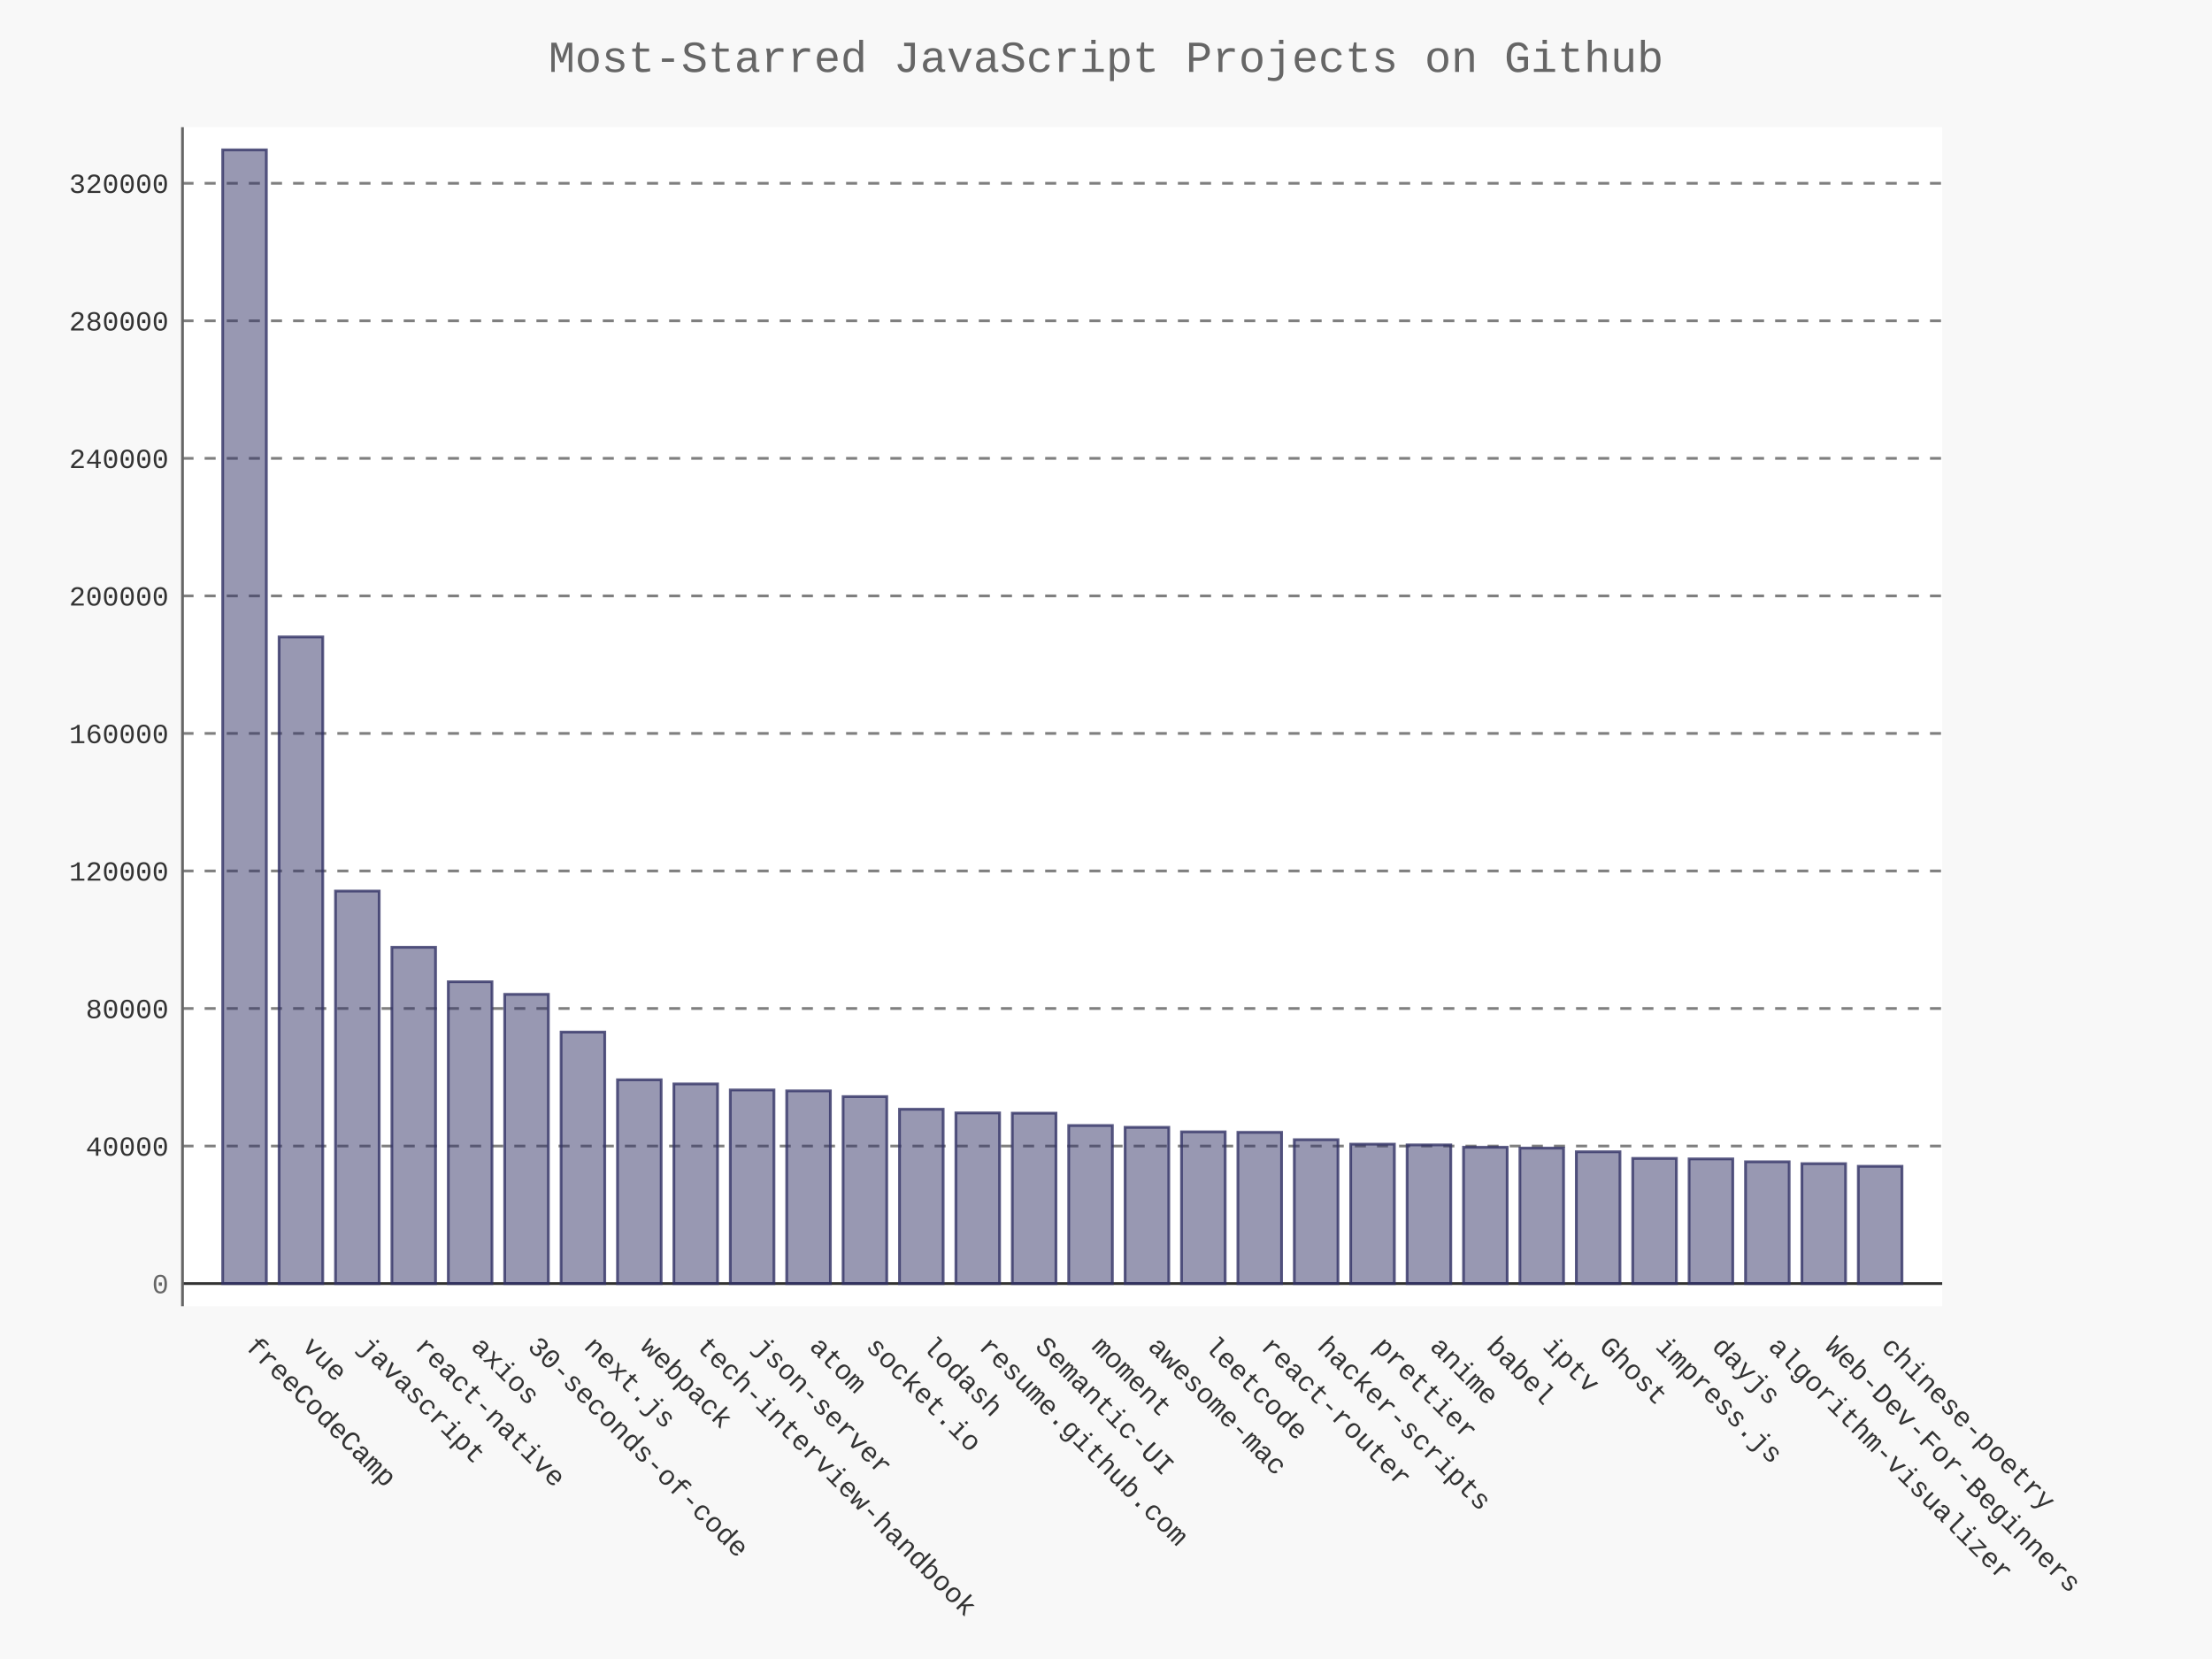
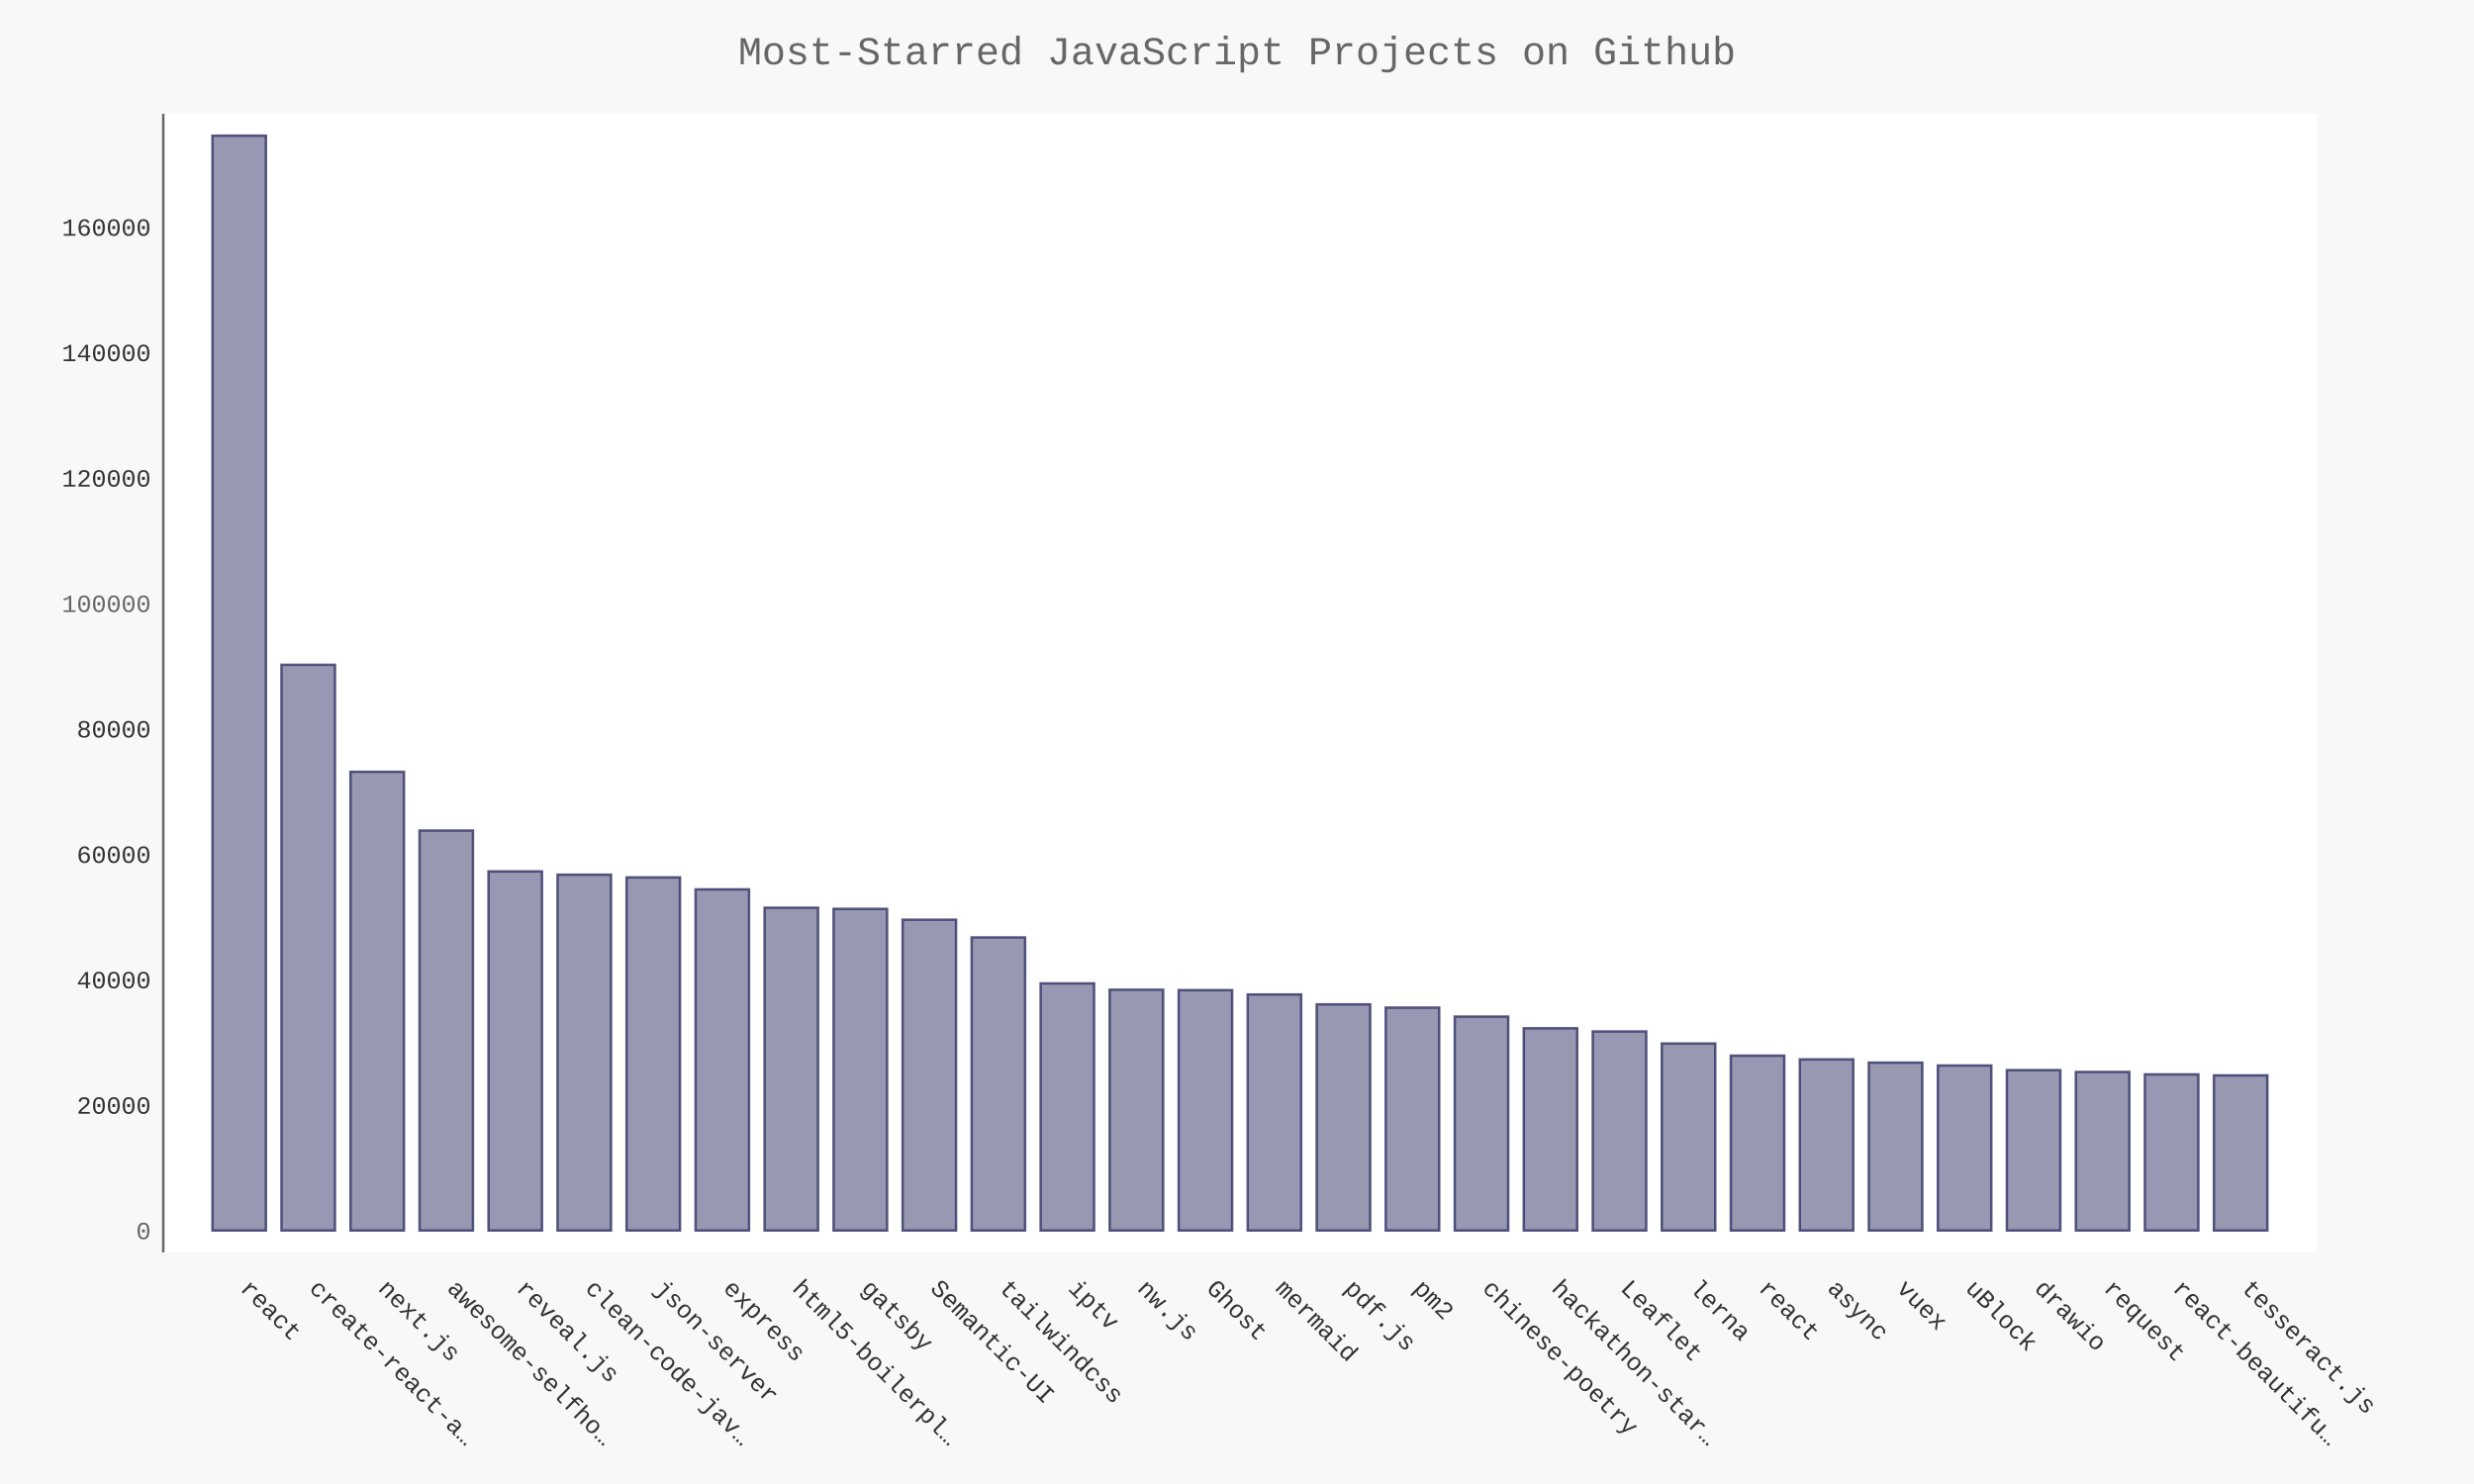
- <svg xmlns="http://www.w3.org/2000/svg" id="chart-72de2948-c63c-4907-b334-e8d97738dc3f" class="pygal-chart" viewBox="0 0 800 600">
+ <svg xmlns="http://www.w3.org/2000/svg" id="chart-c127ad77-58f2-4aa8-8a35-d8b15446cf58" class="pygal-chart" viewBox="0 0 1000 600">
  <defs>
-     <style type="text/css">#chart-72de2948-c63c-4907-b334-e8d97738dc3f{-webkit-user-select:none;-webkit-font-smoothing:antialiased;font-family:Consolas,"Liberation Mono",Menlo,Courier,monospace}#chart-72de2948-c63c-4907-b334-e8d97738dc3f .title{font-family:Consolas,"Liberation Mono",Menlo,Courier,monospace;font-size:16px}#chart-72de2948-c63c-4907-b334-e8d97738dc3f .legends .legend text{font-family:Consolas,"Liberation Mono",Menlo,Courier,monospace;font-size:14px}#chart-72de2948-c63c-4907-b334-e8d97738dc3f .axis text{font-family:Consolas,"Liberation Mono",Menlo,Courier,monospace;font-size:10px}#chart-72de2948-c63c-4907-b334-e8d97738dc3f .axis text.major{font-family:Consolas,"Liberation Mono",Menlo,Courier,monospace;font-size:10px}#chart-72de2948-c63c-4907-b334-e8d97738dc3f .text-overlay text.value{font-family:Consolas,"Liberation Mono",Menlo,Courier,monospace;font-size:16px}#chart-72de2948-c63c-4907-b334-e8d97738dc3f .text-overlay text.label{font-family:Consolas,"Liberation Mono",Menlo,Courier,monospace;font-size:10px}#chart-72de2948-c63c-4907-b334-e8d97738dc3f .tooltip{font-family:Consolas,"Liberation Mono",Menlo,Courier,monospace;font-size:14px}#chart-72de2948-c63c-4907-b334-e8d97738dc3f text.no_data{font-family:Consolas,"Liberation Mono",Menlo,Courier,monospace;font-size:64px}
- #chart-72de2948-c63c-4907-b334-e8d97738dc3f{background-color:#f8f8f8}#chart-72de2948-c63c-4907-b334-e8d97738dc3f path,#chart-72de2948-c63c-4907-b334-e8d97738dc3f line,#chart-72de2948-c63c-4907-b334-e8d97738dc3f rect,#chart-72de2948-c63c-4907-b334-e8d97738dc3f circle{-webkit-transition:250ms ease-in;-moz-transition:250ms ease-in;transition:250ms ease-in}#chart-72de2948-c63c-4907-b334-e8d97738dc3f .graph &gt; .background{fill:#f8f8f8}#chart-72de2948-c63c-4907-b334-e8d97738dc3f .plot &gt; .background{fill:#ffffff}#chart-72de2948-c63c-4907-b334-e8d97738dc3f .graph{fill:#333}#chart-72de2948-c63c-4907-b334-e8d97738dc3f text.no_data{fill:#666}#chart-72de2948-c63c-4907-b334-e8d97738dc3f .title{fill:#666}#chart-72de2948-c63c-4907-b334-e8d97738dc3f .legends .legend text{fill:#333}#chart-72de2948-c63c-4907-b334-e8d97738dc3f .legends .legend:hover text{fill:#666}#chart-72de2948-c63c-4907-b334-e8d97738dc3f .axis .line{stroke:#666}#chart-72de2948-c63c-4907-b334-e8d97738dc3f .axis .guide.line{stroke:rgba(0,0,0,0.5)}#chart-72de2948-c63c-4907-b334-e8d97738dc3f .axis .major.line{stroke:#333}#chart-72de2948-c63c-4907-b334-e8d97738dc3f .axis text.major{fill:#666}#chart-72de2948-c63c-4907-b334-e8d97738dc3f .axis.y .guides:hover .guide.line,#chart-72de2948-c63c-4907-b334-e8d97738dc3f .line-graph .axis.x .guides:hover .guide.line,#chart-72de2948-c63c-4907-b334-e8d97738dc3f .stackedline-graph .axis.x .guides:hover .guide.line,#chart-72de2948-c63c-4907-b334-e8d97738dc3f .xy-graph .axis.x .guides:hover .guide.line{stroke:#666}#chart-72de2948-c63c-4907-b334-e8d97738dc3f .axis .guides:hover text{fill:#666}#chart-72de2948-c63c-4907-b334-e8d97738dc3f .reactive{fill-opacity:.5;stroke-opacity:.8}#chart-72de2948-c63c-4907-b334-e8d97738dc3f .ci{stroke:#333}#chart-72de2948-c63c-4907-b334-e8d97738dc3f .reactive.active,#chart-72de2948-c63c-4907-b334-e8d97738dc3f .active .reactive{fill-opacity:.9;stroke-opacity:.9;stroke-width:4}#chart-72de2948-c63c-4907-b334-e8d97738dc3f .ci .reactive.active{stroke-width:1.5}#chart-72de2948-c63c-4907-b334-e8d97738dc3f .series text{fill:#666}#chart-72de2948-c63c-4907-b334-e8d97738dc3f .tooltip rect{fill:#ffffff;stroke:#666;-webkit-transition:opacity 250ms ease-in;-moz-transition:opacity 250ms ease-in;transition:opacity 250ms ease-in}#chart-72de2948-c63c-4907-b334-e8d97738dc3f .tooltip .label{fill:#333}#chart-72de2948-c63c-4907-b334-e8d97738dc3f .tooltip .label{fill:#333}#chart-72de2948-c63c-4907-b334-e8d97738dc3f .tooltip .legend{font-size:.8em;fill:rgba(0,0,0,0.5)}#chart-72de2948-c63c-4907-b334-e8d97738dc3f .tooltip .x_label{font-size:.6em;fill:#666}#chart-72de2948-c63c-4907-b334-e8d97738dc3f .tooltip .xlink{font-size:.5em;text-decoration:underline}#chart-72de2948-c63c-4907-b334-e8d97738dc3f .tooltip .value{font-size:1.5em}#chart-72de2948-c63c-4907-b334-e8d97738dc3f .bound{font-size:.5em}#chart-72de2948-c63c-4907-b334-e8d97738dc3f .max-value{font-size:.75em;fill:rgba(0,0,0,0.5)}#chart-72de2948-c63c-4907-b334-e8d97738dc3f .map-element{fill:#ffffff;stroke:rgba(0,0,0,0.5) !important}#chart-72de2948-c63c-4907-b334-e8d97738dc3f .map-element .reactive{fill-opacity:inherit;stroke-opacity:inherit}#chart-72de2948-c63c-4907-b334-e8d97738dc3f .color-0,#chart-72de2948-c63c-4907-b334-e8d97738dc3f .color-0 a:visited{stroke:#333366;fill:#333366}#chart-72de2948-c63c-4907-b334-e8d97738dc3f .text-overlay .color-0 text{fill:black}
- #chart-72de2948-c63c-4907-b334-e8d97738dc3f text.no_data{text-anchor:middle}#chart-72de2948-c63c-4907-b334-e8d97738dc3f .guide.line{fill:none}#chart-72de2948-c63c-4907-b334-e8d97738dc3f .centered{text-anchor:middle}#chart-72de2948-c63c-4907-b334-e8d97738dc3f .title{text-anchor:middle}#chart-72de2948-c63c-4907-b334-e8d97738dc3f .legends .legend text{fill-opacity:1}#chart-72de2948-c63c-4907-b334-e8d97738dc3f .axis.x text{text-anchor:middle}#chart-72de2948-c63c-4907-b334-e8d97738dc3f .axis.x:not(.web) text[transform]{text-anchor:start}#chart-72de2948-c63c-4907-b334-e8d97738dc3f .axis.x:not(.web) text[transform].backwards{text-anchor:end}#chart-72de2948-c63c-4907-b334-e8d97738dc3f .axis.y text{text-anchor:end}#chart-72de2948-c63c-4907-b334-e8d97738dc3f .axis.y text[transform].backwards{text-anchor:start}#chart-72de2948-c63c-4907-b334-e8d97738dc3f .axis.y2 text{text-anchor:start}#chart-72de2948-c63c-4907-b334-e8d97738dc3f .axis.y2 text[transform].backwards{text-anchor:end}#chart-72de2948-c63c-4907-b334-e8d97738dc3f .axis .guide.line{stroke-dasharray:4,4}#chart-72de2948-c63c-4907-b334-e8d97738dc3f .axis .major.guide.line{stroke-dasharray:6,6}#chart-72de2948-c63c-4907-b334-e8d97738dc3f .horizontal .axis.y .guide.line,#chart-72de2948-c63c-4907-b334-e8d97738dc3f .horizontal .axis.y2 .guide.line,#chart-72de2948-c63c-4907-b334-e8d97738dc3f .vertical .axis.x .guide.line{opacity:0}#chart-72de2948-c63c-4907-b334-e8d97738dc3f .horizontal .axis.always_show .guide.line,#chart-72de2948-c63c-4907-b334-e8d97738dc3f .vertical .axis.always_show .guide.line{opacity:1 !important}#chart-72de2948-c63c-4907-b334-e8d97738dc3f .axis.y .guides:hover .guide.line,#chart-72de2948-c63c-4907-b334-e8d97738dc3f .axis.y2 .guides:hover .guide.line,#chart-72de2948-c63c-4907-b334-e8d97738dc3f .axis.x .guides:hover .guide.line{opacity:1}#chart-72de2948-c63c-4907-b334-e8d97738dc3f .axis .guides:hover text{opacity:1}#chart-72de2948-c63c-4907-b334-e8d97738dc3f .nofill{fill:none}#chart-72de2948-c63c-4907-b334-e8d97738dc3f .subtle-fill{fill-opacity:.2}#chart-72de2948-c63c-4907-b334-e8d97738dc3f .dot{stroke-width:1px;fill-opacity:1}#chart-72de2948-c63c-4907-b334-e8d97738dc3f .dot.active{stroke-width:5px}#chart-72de2948-c63c-4907-b334-e8d97738dc3f .dot.negative{fill:transparent}#chart-72de2948-c63c-4907-b334-e8d97738dc3f text,#chart-72de2948-c63c-4907-b334-e8d97738dc3f tspan{stroke:none !important}#chart-72de2948-c63c-4907-b334-e8d97738dc3f .series text.active{opacity:1}#chart-72de2948-c63c-4907-b334-e8d97738dc3f .tooltip rect{fill-opacity:.95;stroke-width:.5}#chart-72de2948-c63c-4907-b334-e8d97738dc3f .tooltip text{fill-opacity:1}#chart-72de2948-c63c-4907-b334-e8d97738dc3f .showable{visibility:hidden}#chart-72de2948-c63c-4907-b334-e8d97738dc3f .showable.shown{visibility:visible}#chart-72de2948-c63c-4907-b334-e8d97738dc3f .gauge-background{fill:rgba(229,229,229,1);stroke:none}#chart-72de2948-c63c-4907-b334-e8d97738dc3f .bg-lines{stroke:#f8f8f8;stroke-width:2px}</style>
+     <style type="text/css">#chart-c127ad77-58f2-4aa8-8a35-d8b15446cf58{-webkit-user-select:none;-webkit-font-smoothing:antialiased;font-family:Consolas,"Liberation Mono",Menlo,Courier,monospace}#chart-c127ad77-58f2-4aa8-8a35-d8b15446cf58 .title{font-family:Consolas,"Liberation Mono",Menlo,Courier,monospace;font-size:16px}#chart-c127ad77-58f2-4aa8-8a35-d8b15446cf58 .legends .legend text{font-family:Consolas,"Liberation Mono",Menlo,Courier,monospace;font-size:14px}#chart-c127ad77-58f2-4aa8-8a35-d8b15446cf58 .axis text{font-family:Consolas,"Liberation Mono",Menlo,Courier,monospace;font-size:10px}#chart-c127ad77-58f2-4aa8-8a35-d8b15446cf58 .axis text.major{font-family:Consolas,"Liberation Mono",Menlo,Courier,monospace;font-size:10px}#chart-c127ad77-58f2-4aa8-8a35-d8b15446cf58 .text-overlay text.value{font-family:Consolas,"Liberation Mono",Menlo,Courier,monospace;font-size:16px}#chart-c127ad77-58f2-4aa8-8a35-d8b15446cf58 .text-overlay text.label{font-family:Consolas,"Liberation Mono",Menlo,Courier,monospace;font-size:10px}#chart-c127ad77-58f2-4aa8-8a35-d8b15446cf58 .tooltip{font-family:Consolas,"Liberation Mono",Menlo,Courier,monospace;font-size:14px}#chart-c127ad77-58f2-4aa8-8a35-d8b15446cf58 text.no_data{font-family:Consolas,"Liberation Mono",Menlo,Courier,monospace;font-size:64px}
+ #chart-c127ad77-58f2-4aa8-8a35-d8b15446cf58{background-color:#f8f8f8}#chart-c127ad77-58f2-4aa8-8a35-d8b15446cf58 path,#chart-c127ad77-58f2-4aa8-8a35-d8b15446cf58 line,#chart-c127ad77-58f2-4aa8-8a35-d8b15446cf58 rect,#chart-c127ad77-58f2-4aa8-8a35-d8b15446cf58 circle{-webkit-transition:250ms ease-in;-moz-transition:250ms ease-in;transition:250ms ease-in}#chart-c127ad77-58f2-4aa8-8a35-d8b15446cf58 .graph &gt; .background{fill:#f8f8f8}#chart-c127ad77-58f2-4aa8-8a35-d8b15446cf58 .plot &gt; .background{fill:#ffffff}#chart-c127ad77-58f2-4aa8-8a35-d8b15446cf58 .graph{fill:#333}#chart-c127ad77-58f2-4aa8-8a35-d8b15446cf58 text.no_data{fill:#666}#chart-c127ad77-58f2-4aa8-8a35-d8b15446cf58 .title{fill:#666}#chart-c127ad77-58f2-4aa8-8a35-d8b15446cf58 .legends .legend text{fill:#333}#chart-c127ad77-58f2-4aa8-8a35-d8b15446cf58 .legends .legend:hover text{fill:#666}#chart-c127ad77-58f2-4aa8-8a35-d8b15446cf58 .axis .line{stroke:#666}#chart-c127ad77-58f2-4aa8-8a35-d8b15446cf58 .axis .guide.line{stroke:rgba(0,0,0,0.5)}#chart-c127ad77-58f2-4aa8-8a35-d8b15446cf58 .axis .major.line{stroke:#333}#chart-c127ad77-58f2-4aa8-8a35-d8b15446cf58 .axis text.major{fill:#666}#chart-c127ad77-58f2-4aa8-8a35-d8b15446cf58 .axis.y .guides:hover .guide.line,#chart-c127ad77-58f2-4aa8-8a35-d8b15446cf58 .line-graph .axis.x .guides:hover .guide.line,#chart-c127ad77-58f2-4aa8-8a35-d8b15446cf58 .stackedline-graph .axis.x .guides:hover .guide.line,#chart-c127ad77-58f2-4aa8-8a35-d8b15446cf58 .xy-graph .axis.x .guides:hover .guide.line{stroke:#666}#chart-c127ad77-58f2-4aa8-8a35-d8b15446cf58 .axis .guides:hover text{fill:#666}#chart-c127ad77-58f2-4aa8-8a35-d8b15446cf58 .reactive{fill-opacity:.5;stroke-opacity:.8}#chart-c127ad77-58f2-4aa8-8a35-d8b15446cf58 .ci{stroke:#333}#chart-c127ad77-58f2-4aa8-8a35-d8b15446cf58 .reactive.active,#chart-c127ad77-58f2-4aa8-8a35-d8b15446cf58 .active .reactive{fill-opacity:.9;stroke-opacity:.9;stroke-width:4}#chart-c127ad77-58f2-4aa8-8a35-d8b15446cf58 .ci .reactive.active{stroke-width:1.5}#chart-c127ad77-58f2-4aa8-8a35-d8b15446cf58 .series text{fill:#666}#chart-c127ad77-58f2-4aa8-8a35-d8b15446cf58 .tooltip rect{fill:#ffffff;stroke:#666;-webkit-transition:opacity 250ms ease-in;-moz-transition:opacity 250ms ease-in;transition:opacity 250ms ease-in}#chart-c127ad77-58f2-4aa8-8a35-d8b15446cf58 .tooltip .label{fill:#333}#chart-c127ad77-58f2-4aa8-8a35-d8b15446cf58 .tooltip .label{fill:#333}#chart-c127ad77-58f2-4aa8-8a35-d8b15446cf58 .tooltip .legend{font-size:.8em;fill:rgba(0,0,0,0.5)}#chart-c127ad77-58f2-4aa8-8a35-d8b15446cf58 .tooltip .x_label{font-size:.6em;fill:#666}#chart-c127ad77-58f2-4aa8-8a35-d8b15446cf58 .tooltip .xlink{font-size:.5em;text-decoration:underline}#chart-c127ad77-58f2-4aa8-8a35-d8b15446cf58 .tooltip .value{font-size:1.5em}#chart-c127ad77-58f2-4aa8-8a35-d8b15446cf58 .bound{font-size:.5em}#chart-c127ad77-58f2-4aa8-8a35-d8b15446cf58 .max-value{font-size:.75em;fill:rgba(0,0,0,0.5)}#chart-c127ad77-58f2-4aa8-8a35-d8b15446cf58 .map-element{fill:#ffffff;stroke:rgba(0,0,0,0.5) !important}#chart-c127ad77-58f2-4aa8-8a35-d8b15446cf58 .map-element .reactive{fill-opacity:inherit;stroke-opacity:inherit}#chart-c127ad77-58f2-4aa8-8a35-d8b15446cf58 .color-0,#chart-c127ad77-58f2-4aa8-8a35-d8b15446cf58 .color-0 a:visited{stroke:#333366;fill:#333366}#chart-c127ad77-58f2-4aa8-8a35-d8b15446cf58 .text-overlay .color-0 text{fill:black}
+ #chart-c127ad77-58f2-4aa8-8a35-d8b15446cf58 text.no_data{text-anchor:middle}#chart-c127ad77-58f2-4aa8-8a35-d8b15446cf58 .guide.line{fill:none}#chart-c127ad77-58f2-4aa8-8a35-d8b15446cf58 .centered{text-anchor:middle}#chart-c127ad77-58f2-4aa8-8a35-d8b15446cf58 .title{text-anchor:middle}#chart-c127ad77-58f2-4aa8-8a35-d8b15446cf58 .legends .legend text{fill-opacity:1}#chart-c127ad77-58f2-4aa8-8a35-d8b15446cf58 .axis.x text{text-anchor:middle}#chart-c127ad77-58f2-4aa8-8a35-d8b15446cf58 .axis.x:not(.web) text[transform]{text-anchor:start}#chart-c127ad77-58f2-4aa8-8a35-d8b15446cf58 .axis.x:not(.web) text[transform].backwards{text-anchor:end}#chart-c127ad77-58f2-4aa8-8a35-d8b15446cf58 .axis.y text{text-anchor:end}#chart-c127ad77-58f2-4aa8-8a35-d8b15446cf58 .axis.y text[transform].backwards{text-anchor:start}#chart-c127ad77-58f2-4aa8-8a35-d8b15446cf58 .axis.y2 text{text-anchor:start}#chart-c127ad77-58f2-4aa8-8a35-d8b15446cf58 .axis.y2 text[transform].backwards{text-anchor:end}#chart-c127ad77-58f2-4aa8-8a35-d8b15446cf58 .axis .guide.line{stroke-dasharray:4,4}#chart-c127ad77-58f2-4aa8-8a35-d8b15446cf58 .axis .major.guide.line{stroke-dasharray:6,6}#chart-c127ad77-58f2-4aa8-8a35-d8b15446cf58 .horizontal .axis.y .guide.line,#chart-c127ad77-58f2-4aa8-8a35-d8b15446cf58 .horizontal .axis.y2 .guide.line,#chart-c127ad77-58f2-4aa8-8a35-d8b15446cf58 .vertical .axis.x .guide.line{opacity:0}#chart-c127ad77-58f2-4aa8-8a35-d8b15446cf58 .horizontal .axis.always_show .guide.line,#chart-c127ad77-58f2-4aa8-8a35-d8b15446cf58 .vertical .axis.always_show .guide.line{opacity:1 !important}#chart-c127ad77-58f2-4aa8-8a35-d8b15446cf58 .axis.y .guides:hover .guide.line,#chart-c127ad77-58f2-4aa8-8a35-d8b15446cf58 .axis.y2 .guides:hover .guide.line,#chart-c127ad77-58f2-4aa8-8a35-d8b15446cf58 .axis.x .guides:hover .guide.line{opacity:1}#chart-c127ad77-58f2-4aa8-8a35-d8b15446cf58 .axis .guides:hover text{opacity:1}#chart-c127ad77-58f2-4aa8-8a35-d8b15446cf58 .nofill{fill:none}#chart-c127ad77-58f2-4aa8-8a35-d8b15446cf58 .subtle-fill{fill-opacity:.2}#chart-c127ad77-58f2-4aa8-8a35-d8b15446cf58 .dot{stroke-width:1px;fill-opacity:1}#chart-c127ad77-58f2-4aa8-8a35-d8b15446cf58 .dot.active{stroke-width:5px}#chart-c127ad77-58f2-4aa8-8a35-d8b15446cf58 .dot.negative{fill:transparent}#chart-c127ad77-58f2-4aa8-8a35-d8b15446cf58 text,#chart-c127ad77-58f2-4aa8-8a35-d8b15446cf58 tspan{stroke:none !important}#chart-c127ad77-58f2-4aa8-8a35-d8b15446cf58 .series text.active{opacity:1}#chart-c127ad77-58f2-4aa8-8a35-d8b15446cf58 .tooltip rect{fill-opacity:.95;stroke-width:.5}#chart-c127ad77-58f2-4aa8-8a35-d8b15446cf58 .tooltip text{fill-opacity:1}#chart-c127ad77-58f2-4aa8-8a35-d8b15446cf58 .showable{visibility:hidden}#chart-c127ad77-58f2-4aa8-8a35-d8b15446cf58 .showable.shown{visibility:visible}#chart-c127ad77-58f2-4aa8-8a35-d8b15446cf58 .gauge-background{fill:rgba(229,229,229,1);stroke:none}#chart-c127ad77-58f2-4aa8-8a35-d8b15446cf58 .bg-lines{stroke:#f8f8f8;stroke-width:2px}</style>
  </defs>
  <g class="graph bar-graph vertical">
-     <rect class="background" height="600" width="800" x="0" y="0" />
+     <rect class="background" height="600" width="1000" x="0" y="0" />
    <g class="plot" transform="translate(66, 46)">
-       <rect class="background" height="426.419" width="636.419" x="0" y="0" />
-       <g class="axis y always_show">
-         <g class="guides">
-           <path class="axis major line" d="M0 418.219 h636.419" />
-           <text class="major" x="-5" y="421.719">0</text>
-         </g>
-         <g class="guides">
-           <path class="guide line" d="M0 368.477 h636.419" />
-           <text class="" x="-5" y="371.977">40000</text>
-         </g>
-         <g class="guides">
-           <path class="guide line" d="M0 318.736 h636.419" />
-           <text class="" x="-5" y="322.236">80000</text>
-         </g>
-         <g class="guides">
-           <path class="guide line" d="M0 268.995 h636.419" />
-           <text class="" x="-5" y="272.495">120000</text>
-         </g>
-         <g class="guides">
-           <path class="guide line" d="M0 219.253 h636.419" />
-           <text class="" x="-5" y="222.753">160000</text>
-         </g>
-         <g class="guides">
-           <path class="guide line" d="M0 169.512 h636.419" />
-           <text class="" x="-5" y="173.012">200000</text>
-         </g>
-         <g class="guides">
-           <path class="guide line" d="M0 119.77 h636.419" />
-           <text class="" x="-5" y="123.27">240000</text>
-         </g>
-         <g class="guides">
-           <path class="guide line" d="M0 70.029 h636.419" />
-           <text class="" x="-5" y="73.529">280000</text>
-         </g>
-         <g class="guides">
-           <path class="guide line" d="M0 20.288 h636.419" />
-           <text class="" x="-5" y="23.788">320000</text>
+       <rect class="background" height="460.36" width="870.36" x="0" y="0" />
+       <g class="axis y">
+         <g class="guides">
+           <text class="major" x="-5" y="455.007">0</text>
+         </g>
+         <g class="guides">
+           <text class="" x="-5" y="404.295">20000</text>
+         </g>
+         <g class="guides">
+           <text class="" x="-5" y="353.582">40000</text>
+         </g>
+         <g class="guides">
+           <text class="" x="-5" y="302.869">60000</text>
+         </g>
+         <g class="guides">
+           <text class="" x="-5" y="252.156">80000</text>
+         </g>
+         <g class="guides">
+           <text class="major" x="-5" y="201.443">100000</text>
+         </g>
+         <g class="guides">
+           <text class="" x="-5" y="150.731">120000</text>
+         </g>
+         <g class="guides">
+           <text class="" x="-5" y="100.018">140000</text>
+         </g>
+         <g class="guides">
+           <text class="" x="-5" y="49.305">160000</text>
        </g>
      </g>
      <g class="axis x">
-         <path class="line" d="M0 0 v426.419" />
-         <g class="guides">
-           <path class="guide line" d="M22.438 0 v426.419" />
-           <text class="" x="22.438" y="441.419" transform="rotate(45 22.43786 441.4193)">freeCodeCamp</text>
-         </g>
-         <g class="guides">
-           <path class="guide line" d="M42.836 0 v426.419" />
-           <text class="" x="42.836" y="441.419" transform="rotate(45 42.83591 441.4193)">vue</text>
-         </g>
-         <g class="guides">
-           <path class="guide line" d="M63.234 0 v426.419" />
-           <text class="" x="63.234" y="441.419" transform="rotate(45 63.23396 441.4193)">javascript</text>
-         </g>
-         <g class="guides">
-           <path class="guide line" d="M83.632 0 v426.419" />
-           <text class="" x="83.632" y="441.419" transform="rotate(45 83.63202 441.4193)">react-native</text>
-         </g>
-         <g class="guides">
-           <path class="guide line" d="M104.03 0 v426.419" />
-           <text class="" x="104.03" y="441.419" transform="rotate(45 104.0301 441.4193)">axios</text>
-         </g>
-         <g class="guides">
-           <path class="guide line" d="M124.428 0 v426.419" />
-           <text class="" x="124.428" y="441.419" transform="rotate(45 124.4281 441.4193)">30-seconds-of-code</text>
-         </g>
-         <g class="guides">
-           <path class="guide line" d="M144.826 0 v426.419" />
-           <text class="" x="144.826" y="441.419" transform="rotate(45 144.8262 441.4193)">next.js</text>
-         </g>
-         <g class="guides">
-           <path class="guide line" d="M165.224 0 v426.419" />
-           <text class="" x="165.224" y="441.419" transform="rotate(45 165.2242 441.4193)">webpack</text>
-         </g>
-         <g class="guides">
-           <path class="guide line" d="M185.622 0 v426.419" />
-           <text class="" x="185.622" y="441.419" transform="rotate(45 185.6223 441.4193)">tech-interview-handbook</text>
-         </g>
-         <g class="guides">
-           <path class="guide line" d="M206.02 0 v426.419" />
-           <text class="" x="206.02" y="441.419" transform="rotate(45 206.0203 441.4193)">json-server</text>
-         </g>
-         <g class="guides">
-           <path class="guide line" d="M226.418 0 v426.419" />
-           <text class="" x="226.418" y="441.419" transform="rotate(45 226.4184 441.4193)">atom</text>
-         </g>
-         <g class="guides">
-           <path class="guide line" d="M246.816 0 v426.419" />
-           <text class="" x="246.816" y="441.419" transform="rotate(45 246.8164 441.4193)">socket.io</text>
-         </g>
-         <g class="guides">
-           <path class="guide line" d="M267.214 0 v426.419" />
-           <text class="" x="267.214" y="441.419" transform="rotate(45 267.2145 441.4193)">lodash</text>
-         </g>
-         <g class="guides">
-           <path class="guide line" d="M287.613 0 v426.419" />
-           <text class="" x="287.613" y="441.419" transform="rotate(45 287.6126 441.4193)">resume.github.com</text>
-         </g>
-         <g class="guides">
-           <path class="guide line" d="M308.011 0 v426.419" />
-           <text class="" x="308.011" y="441.419" transform="rotate(45 308.0106 441.4193)">Semantic-UI</text>
-         </g>
-         <g class="guides">
-           <path class="guide line" d="M328.409 0 v426.419" />
-           <text class="" x="328.409" y="441.419" transform="rotate(45 328.4087 441.4193)">moment</text>
-         </g>
-         <g class="guides">
-           <path class="guide line" d="M348.807 0 v426.419" />
-           <text class="" x="348.807" y="441.419" transform="rotate(45 348.8067 441.4193)">awesome-mac</text>
-         </g>
-         <g class="guides">
-           <path class="guide line" d="M369.205 0 v426.419" />
-           <text class="" x="369.205" y="441.419" transform="rotate(45 369.2048 441.4193)">leetcode</text>
-         </g>
-         <g class="guides">
-           <path class="guide line" d="M389.603 0 v426.419" />
-           <text class="" x="389.603" y="441.419" transform="rotate(45 389.6028 441.4193)">react-router</text>
-         </g>
-         <g class="guides">
-           <path class="guide line" d="M410.001 0 v426.419" />
-           <text class="" x="410.001" y="441.419" transform="rotate(45 410.0009 441.4193)">hacker-scripts</text>
-         </g>
-         <g class="guides">
-           <path class="guide line" d="M430.399 0 v426.419" />
-           <text class="" x="430.399" y="441.419" transform="rotate(45 430.3989 441.4193)">prettier</text>
-         </g>
-         <g class="guides">
-           <path class="guide line" d="M450.797 0 v426.419" />
-           <text class="" x="450.797" y="441.419" transform="rotate(45 450.797 441.4193)">anime</text>
-         </g>
-         <g class="guides">
-           <path class="guide line" d="M471.195 0 v426.419" />
-           <text class="" x="471.195" y="441.419" transform="rotate(45 471.195 441.4193)">babel</text>
-         </g>
-         <g class="guides">
-           <path class="guide line" d="M491.593 0 v426.419" />
-           <text class="" x="491.593" y="441.419" transform="rotate(45 491.5931 441.4193)">iptv</text>
-         </g>
-         <g class="guides">
-           <path class="guide line" d="M511.991 0 v426.419" />
-           <text class="" x="511.991" y="441.419" transform="rotate(45 511.9911 441.4193)">Ghost</text>
-         </g>
-         <g class="guides">
-           <path class="guide line" d="M532.389 0 v426.419" />
-           <text class="" x="532.389" y="441.419" transform="rotate(45 532.3892 441.4193)">impress.js</text>
-         </g>
-         <g class="guides">
-           <path class="guide line" d="M552.787 0 v426.419" />
-           <text class="" x="552.787" y="441.419" transform="rotate(45 552.7872 441.4193)">dayjs</text>
-         </g>
-         <g class="guides">
-           <path class="guide line" d="M573.185 0 v426.419" />
-           <text class="" x="573.185" y="441.419" transform="rotate(45 573.1853 441.4193)">algorithm-visualizer</text>
-         </g>
-         <g class="guides">
-           <path class="guide line" d="M593.583 0 v426.419" />
-           <text class="" x="593.583" y="441.419" transform="rotate(45 593.5834 441.4193)">Web-Dev-For-Beginners</text>
-         </g>
-         <g class="guides">
-           <path class="guide line" d="M613.981 0 v426.419" />
-           <text class="" x="613.981" y="441.419" transform="rotate(45 613.9814 441.4193)">chinese-poetry</text>
+         <path class="line" d="M0 0 v460.36" />
+         <g class="guides">
+           <path class="guide line" d="M30.686 0 v460.36" />
+           <text class="" x="30.686" y="475.36" transform="rotate(45 30.68578 475.3604)">react</text>
+         </g>
+         <g class="guides">
+           <path class="guide line" d="M58.582 0 v460.36" />
+           <text class="" x="58.582" y="475.36" transform="rotate(45 58.58195 475.3604)">create-react-a…</text>
+         </g>
+         <g class="guides">
+           <path class="guide line" d="M86.478 0 v460.36" />
+           <text class="" x="86.478" y="475.36" transform="rotate(45 86.47812 475.3604)">next.js</text>
+         </g>
+         <g class="guides">
+           <path class="guide line" d="M114.374 0 v460.36" />
+           <text class="" x="114.374" y="475.36" transform="rotate(45 114.3743 475.3604)">awesome-selfho…</text>
+         </g>
+         <g class="guides">
+           <path class="guide line" d="M142.27 0 v460.36" />
+           <text class="" x="142.27" y="475.36" transform="rotate(45 142.2704 475.3604)">reveal.js</text>
+         </g>
+         <g class="guides">
+           <path class="guide line" d="M170.167 0 v460.36" />
+           <text class="" x="170.167" y="475.36" transform="rotate(45 170.1666 475.3604)">clean-code-jav…</text>
+         </g>
+         <g class="guides">
+           <path class="guide line" d="M198.063 0 v460.36" />
+           <text class="" x="198.063" y="475.36" transform="rotate(45 198.0628 475.3604)">json-server</text>
+         </g>
+         <g class="guides">
+           <path class="guide line" d="M225.959 0 v460.36" />
+           <text class="" x="225.959" y="475.36" transform="rotate(45 225.9589 475.3604)">express</text>
+         </g>
+         <g class="guides">
+           <path class="guide line" d="M253.855 0 v460.36" />
+           <text class="" x="253.855" y="475.36" transform="rotate(45 253.8551 475.3604)">html5-boilerpl…</text>
+         </g>
+         <g class="guides">
+           <path class="guide line" d="M281.751 0 v460.36" />
+           <text class="" x="281.751" y="475.36" transform="rotate(45 281.7513 475.3604)">gatsby</text>
+         </g>
+         <g class="guides">
+           <path class="guide line" d="M309.647 0 v460.36" />
+           <text class="" x="309.647" y="475.36" transform="rotate(45 309.6474 475.3604)">Semantic-UI</text>
+         </g>
+         <g class="guides">
+           <path class="guide line" d="M337.544 0 v460.36" />
+           <text class="" x="337.544" y="475.36" transform="rotate(45 337.5436 475.3604)">tailwindcss</text>
+         </g>
+         <g class="guides">
+           <path class="guide line" d="M365.44 0 v460.36" />
+           <text class="" x="365.44" y="475.36" transform="rotate(45 365.4398 475.3604)">iptv</text>
+         </g>
+         <g class="guides">
+           <path class="guide line" d="M393.336 0 v460.36" />
+           <text class="" x="393.336" y="475.36" transform="rotate(45 393.3359 475.3604)">nw.js</text>
+         </g>
+         <g class="guides">
+           <path class="guide line" d="M421.232 0 v460.36" />
+           <text class="" x="421.232" y="475.36" transform="rotate(45 421.2321 475.3604)">Ghost</text>
+         </g>
+         <g class="guides">
+           <path class="guide line" d="M449.128 0 v460.36" />
+           <text class="" x="449.128" y="475.36" transform="rotate(45 449.1283 475.3604)">mermaid</text>
+         </g>
+         <g class="guides">
+           <path class="guide line" d="M477.024 0 v460.36" />
+           <text class="" x="477.024" y="475.36" transform="rotate(45 477.0244 475.3604)">pdf.js</text>
+         </g>
+         <g class="guides">
+           <path class="guide line" d="M504.921 0 v460.36" />
+           <text class="" x="504.921" y="475.36" transform="rotate(45 504.9206 475.3604)">pm2</text>
+         </g>
+         <g class="guides">
+           <path class="guide line" d="M532.817 0 v460.36" />
+           <text class="" x="532.817" y="475.36" transform="rotate(45 532.8168 475.3604)">chinese-poetry</text>
+         </g>
+         <g class="guides">
+           <path class="guide line" d="M560.713 0 v460.36" />
+           <text class="" x="560.713" y="475.36" transform="rotate(45 560.7129 475.3604)">hackathon-star…</text>
+         </g>
+         <g class="guides">
+           <path class="guide line" d="M588.609 0 v460.36" />
+           <text class="" x="588.609" y="475.36" transform="rotate(45 588.6091 475.3604)">Leaflet</text>
+         </g>
+         <g class="guides">
+           <path class="guide line" d="M616.505 0 v460.36" />
+           <text class="" x="616.505" y="475.36" transform="rotate(45 616.5053 475.3604)">lerna</text>
+         </g>
+         <g class="guides">
+           <path class="guide line" d="M644.401 0 v460.36" />
+           <text class="" x="644.401" y="475.36" transform="rotate(45 644.4014 475.3604)">react</text>
+         </g>
+         <g class="guides">
+           <path class="guide line" d="M672.298 0 v460.36" />
+           <text class="" x="672.298" y="475.36" transform="rotate(45 672.2976 475.3604)">async</text>
+         </g>
+         <g class="guides">
+           <path class="guide line" d="M700.194 0 v460.36" />
+           <text class="" x="700.194" y="475.36" transform="rotate(45 700.1938 475.3604)">vuex</text>
+         </g>
+         <g class="guides">
+           <path class="guide line" d="M728.09 0 v460.36" />
+           <text class="" x="728.09" y="475.36" transform="rotate(45 728.0899 475.3604)">uBlock</text>
+         </g>
+         <g class="guides">
+           <path class="guide line" d="M755.986 0 v460.36" />
+           <text class="" x="755.986" y="475.36" transform="rotate(45 755.9861 475.3604)">drawio</text>
+         </g>
+         <g class="guides">
+           <path class="guide line" d="M783.882 0 v460.36" />
+           <text class="" x="783.882" y="475.36" transform="rotate(45 783.8823 475.3604)">request</text>
+         </g>
+         <g class="guides">
+           <path class="guide line" d="M811.778 0 v460.36" />
+           <text class="" x="811.778" y="475.36" transform="rotate(45 811.7784 475.3604)">react-beautifu…</text>
+         </g>
+         <g class="guides">
+           <path class="guide line" d="M839.675 0 v460.36" />
+           <text class="" x="839.675" y="475.36" transform="rotate(45 839.6746 475.3604)">tesseract.js</text>
        </g>
      </g>
      <g class="series serie-0 color-0">
        <g class="bars">
          <g class="bar">
-             <rect class="rect reactive tooltip-trigger" height="410.019" rx="0" ry="0" width="15.796" x="14.54" y="8.2" />
-           </g>
-           <g class="bar">
-             <rect class="rect reactive tooltip-trigger" height="233.866" rx="0" ry="0" width="15.796" x="34.938" y="184.353" />
-           </g>
-           <g class="bar">
-             <rect class="rect reactive tooltip-trigger" height="141.955" rx="0" ry="0" width="15.796" x="55.336" y="276.264" />
-           </g>
-           <g class="bar">
-             <rect class="rect reactive tooltip-trigger" height="121.625" rx="0" ry="0" width="15.796" x="75.734" y="296.594" />
-           </g>
-           <g class="bar">
-             <rect class="rect reactive tooltip-trigger" height="109.146" rx="0" ry="0" width="15.796" x="96.132" y="309.073" />
-           </g>
-           <g class="bar">
-             <rect class="rect reactive tooltip-trigger" height="104.602" rx="0" ry="0" width="15.796" x="116.53" y="313.616" />
-           </g>
-           <g class="bar">
-             <rect class="rect reactive tooltip-trigger" height="90.953" rx="0" ry="0" width="15.796" x="136.928" y="327.265" />
-           </g>
-           <g class="bar">
-             <rect class="rect reactive tooltip-trigger" height="73.698" rx="0" ry="0" width="15.796" x="157.326" y="344.521" />
-           </g>
-           <g class="bar">
-             <rect class="rect reactive tooltip-trigger" height="72.213" rx="0" ry="0" width="15.796" x="177.724" y="346.006" />
-           </g>
-           <g class="bar">
-             <rect class="rect reactive tooltip-trigger" height="70.016" rx="0" ry="0" width="15.796" x="198.122" y="348.203" />
-           </g>
-           <g class="bar">
-             <rect class="rect reactive tooltip-trigger" height="69.689" rx="0" ry="0" width="15.796" x="218.52" y="348.53" />
-           </g>
-           <g class="bar">
-             <rect class="rect reactive tooltip-trigger" height="67.622" rx="0" ry="0" width="15.796" x="238.918" y="350.597" />
-           </g>
-           <g class="bar">
-             <rect class="rect reactive tooltip-trigger" height="63.045" rx="0" ry="0" width="15.796" x="259.316" y="355.174" />
-           </g>
-           <g class="bar">
-             <rect class="rect reactive tooltip-trigger" height="61.717" rx="0" ry="0" width="15.796" x="279.714" y="356.502" />
-           </g>
-           <g class="bar">
-             <rect class="rect reactive tooltip-trigger" height="61.627" rx="0" ry="0" width="15.796" x="300.112" y="356.592" />
-           </g>
-           <g class="bar">
-             <rect class="rect reactive tooltip-trigger" height="57.167" rx="0" ry="0" width="15.796" x="320.511" y="361.052" />
-           </g>
-           <g class="bar">
-             <rect class="rect reactive tooltip-trigger" height="56.505" rx="0" ry="0" width="15.796" x="340.909" y="361.714" />
-           </g>
-           <g class="bar">
-             <rect class="rect reactive tooltip-trigger" height="54.871" rx="0" ry="0" width="15.796" x="361.307" y="363.348" />
-           </g>
-           <g class="bar">
-             <rect class="rect reactive tooltip-trigger" height="54.694" rx="0" ry="0" width="15.796" x="381.705" y="363.524" />
-           </g>
-           <g class="bar">
-             <rect class="rect reactive tooltip-trigger" height="52.034" rx="0" ry="0" width="15.796" x="402.103" y="366.184" />
-           </g>
-           <g class="bar">
-             <rect class="rect reactive tooltip-trigger" height="50.422" rx="0" ry="0" width="15.796" x="422.501" y="367.797" />
-           </g>
-           <g class="bar">
-             <rect class="rect reactive tooltip-trigger" height="50.156" rx="0" ry="0" width="15.796" x="442.899" y="368.063" />
-           </g>
-           <g class="bar">
-             <rect class="rect reactive tooltip-trigger" height="49.3" rx="0" ry="0" width="15.796" x="463.297" y="368.919" />
-           </g>
-           <g class="bar">
-             <rect class="rect reactive tooltip-trigger" height="48.997" rx="0" ry="0" width="15.796" x="483.695" y="369.222" />
-           </g>
-           <g class="bar">
-             <rect class="rect reactive tooltip-trigger" height="47.663" rx="0" ry="0" width="15.796" x="504.093" y="370.555" />
-           </g>
-           <g class="bar">
-             <rect class="rect reactive tooltip-trigger" height="45.267" rx="0" ry="0" width="15.796" x="524.491" y="372.952" />
-           </g>
-           <g class="bar">
-             <rect class="rect reactive tooltip-trigger" height="45.087" rx="0" ry="0" width="15.796" x="544.889" y="373.132" />
-           </g>
-           <g class="bar">
-             <rect class="rect reactive tooltip-trigger" height="44.046" rx="0" ry="0" width="15.796" x="565.287" y="374.173" />
-           </g>
-           <g class="bar">
-             <rect class="rect reactive tooltip-trigger" height="43.366" rx="0" ry="0" width="15.796" x="585.685" y="374.853" />
-           </g>
-           <g class="bar">
-             <rect class="rect reactive tooltip-trigger" height="42.413" rx="0" ry="0" width="15.796" x="606.083" y="375.806" />
+             <rect class="rect reactive tooltip-trigger" height="442.654" rx="0" ry="0" width="21.603" x="19.884" y="8.853" />
+           </g>
+           <g class="bar">
+             <rect class="rect reactive tooltip-trigger" height="228.73" rx="0" ry="0" width="21.603" x="47.781" y="222.777" />
+           </g>
+           <g class="bar">
+             <rect class="rect reactive tooltip-trigger" height="185.459" rx="0" ry="0" width="21.603" x="75.677" y="266.048" />
+           </g>
+           <g class="bar">
+             <rect class="rect reactive tooltip-trigger" height="161.7" rx="0" ry="0" width="21.603" x="103.573" y="289.807" />
+           </g>
+           <g class="bar">
+             <rect class="rect reactive tooltip-trigger" height="145.188" rx="0" ry="0" width="21.603" x="131.469" y="306.319" />
+           </g>
+           <g class="bar">
+             <rect class="rect reactive tooltip-trigger" height="143.86" rx="0" ry="0" width="21.603" x="159.365" y="307.648" />
+           </g>
+           <g class="bar">
+             <rect class="rect reactive tooltip-trigger" height="142.767" rx="0" ry="0" width="21.603" x="187.261" y="308.741" />
+           </g>
+           <g class="bar">
+             <rect class="rect reactive tooltip-trigger" height="137.931" rx="0" ry="0" width="21.603" x="215.158" y="313.576" />
+           </g>
+           <g class="bar">
+             <rect class="rect reactive tooltip-trigger" height="130.494" rx="0" ry="0" width="21.603" x="243.054" y="321.013" />
+           </g>
+           <g class="bar">
+             <rect class="rect reactive tooltip-trigger" height="130.045" rx="0" ry="0" width="21.603" x="270.95" y="321.462" />
+           </g>
+           <g class="bar">
+             <rect class="rect reactive tooltip-trigger" height="125.661" rx="0" ry="0" width="21.603" x="298.846" y="325.846" />
+           </g>
+           <g class="bar">
+             <rect class="rect reactive tooltip-trigger" height="118.498" rx="0" ry="0" width="21.603" x="326.742" y="333.009" />
+           </g>
+           <g class="bar">
+             <rect class="rect reactive tooltip-trigger" height="99.909" rx="0" ry="0" width="21.603" x="354.638" y="351.598" />
+           </g>
+           <g class="bar">
+             <rect class="rect reactive tooltip-trigger" height="97.348" rx="0" ry="0" width="21.603" x="382.535" y="354.159" />
+           </g>
+           <g class="bar">
+             <rect class="rect reactive tooltip-trigger" height="97.189" rx="0" ry="0" width="21.603" x="410.431" y="354.319" />
+           </g>
+           <g class="bar">
+             <rect class="rect reactive tooltip-trigger" height="95.429" rx="0" ry="0" width="21.603" x="438.327" y="356.079" />
+           </g>
+           <g class="bar">
+             <rect class="rect reactive tooltip-trigger" height="91.44" rx="0" ry="0" width="21.603" x="466.223" y="360.067" />
+           </g>
+           <g class="bar">
+             <rect class="rect reactive tooltip-trigger" height="90.109" rx="0" ry="0" width="21.603" x="494.119" y="361.398" />
+           </g>
+           <g class="bar">
+             <rect class="rect reactive tooltip-trigger" height="86.483" rx="0" ry="0" width="21.603" x="522.015" y="365.024" />
+           </g>
+           <g class="bar">
+             <rect class="rect reactive tooltip-trigger" height="81.767" rx="0" ry="0" width="21.603" x="549.912" y="369.741" />
+           </g>
+           <g class="bar">
+             <rect class="rect reactive tooltip-trigger" height="80.474" rx="0" ry="0" width="21.603" x="577.808" y="371.034" />
+           </g>
+           <g class="bar">
+             <rect class="rect reactive tooltip-trigger" height="75.603" rx="0" ry="0" width="21.603" x="605.704" y="375.905" />
+           </g>
+           <g class="bar">
+             <rect class="rect reactive tooltip-trigger" height="70.699" rx="0" ry="0" width="21.603" x="633.6" y="380.809" />
+           </g>
+           <g class="bar">
+             <rect class="rect reactive tooltip-trigger" height="69.187" rx="0" ry="0" width="21.603" x="661.496" y="382.32" />
+           </g>
+           <g class="bar">
+             <rect class="rect reactive tooltip-trigger" height="67.877" rx="0" ry="0" width="21.603" x="689.392" y="383.631" />
+           </g>
+           <g class="bar">
+             <rect class="rect reactive tooltip-trigger" height="66.71" rx="0" ry="0" width="21.603" x="717.289" y="384.797" />
+           </g>
+           <g class="bar">
+             <rect class="rect reactive tooltip-trigger" height="64.844" rx="0" ry="0" width="21.603" x="745.185" y="386.663" />
+           </g>
+           <g class="bar">
+             <rect class="rect reactive tooltip-trigger" height="64.101" rx="0" ry="0" width="21.603" x="773.081" y="387.406" />
+           </g>
+           <g class="bar">
+             <rect class="rect reactive tooltip-trigger" height="63.125" rx="0" ry="0" width="21.603" x="800.977" y="388.383" />
+           </g>
+           <g class="bar">
+             <rect class="rect reactive tooltip-trigger" height="62.727" rx="0" ry="0" width="21.603" x="828.873" y="388.781" />
          </g>
        </g>
      </g>
    </g>
    <g class="titles">
-       <text class="title plot_title" x="400.0" y="26">Most-Starred JavaScript Projects on Github</text>
+       <text class="title plot_title" x="500.0" y="26">Most-Starred JavaScript Projects on Github</text>
    </g>
    <g class="plot overlay" transform="translate(66, 46)">
      <g class="series serie-0 color-0" />
    </g>
    <g class="plot text-overlay" transform="translate(66, 46)">
      <g class="series serie-0 color-0" />
    </g>
    <g class="plot tooltip-overlay" transform="translate(66, 46)">
      <g class="tooltip" style="opacity: 0" transform="translate(0 0)">
        <rect class="tooltip-box" height="0" rx="0" ry="0" width="0" />
        <g class="text" />
      </g>
    </g>
  </g>
</svg>
